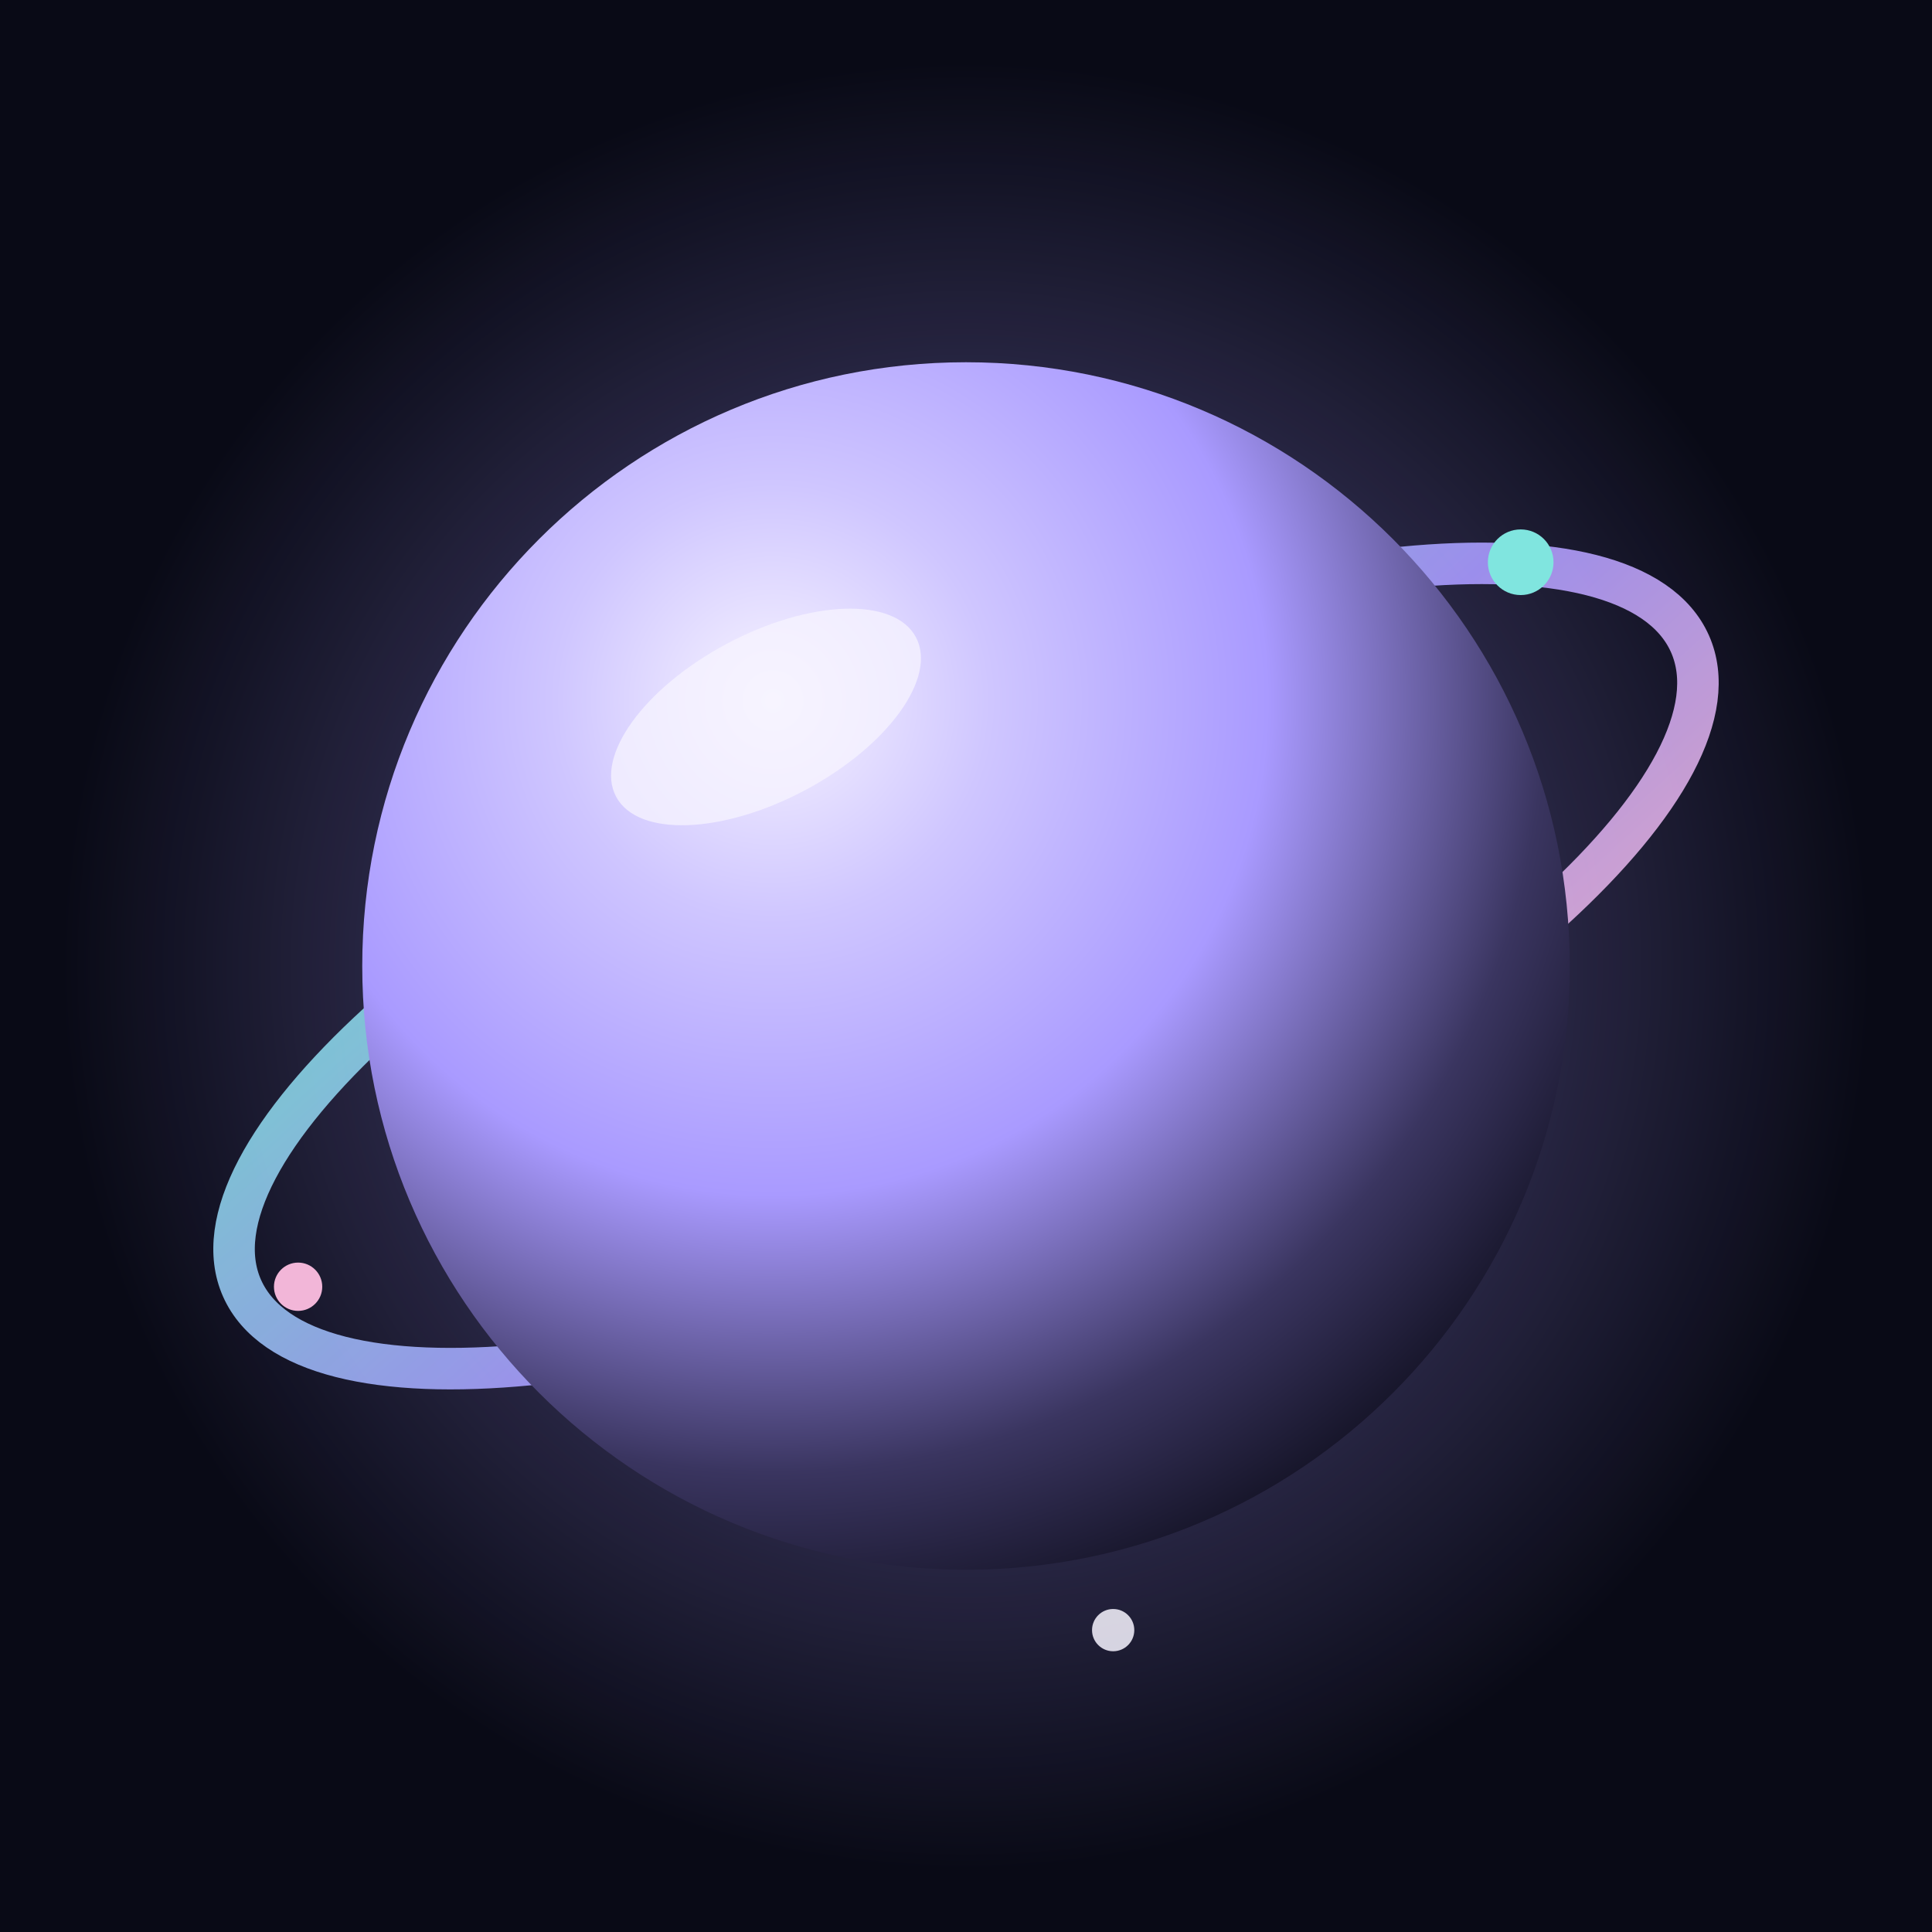
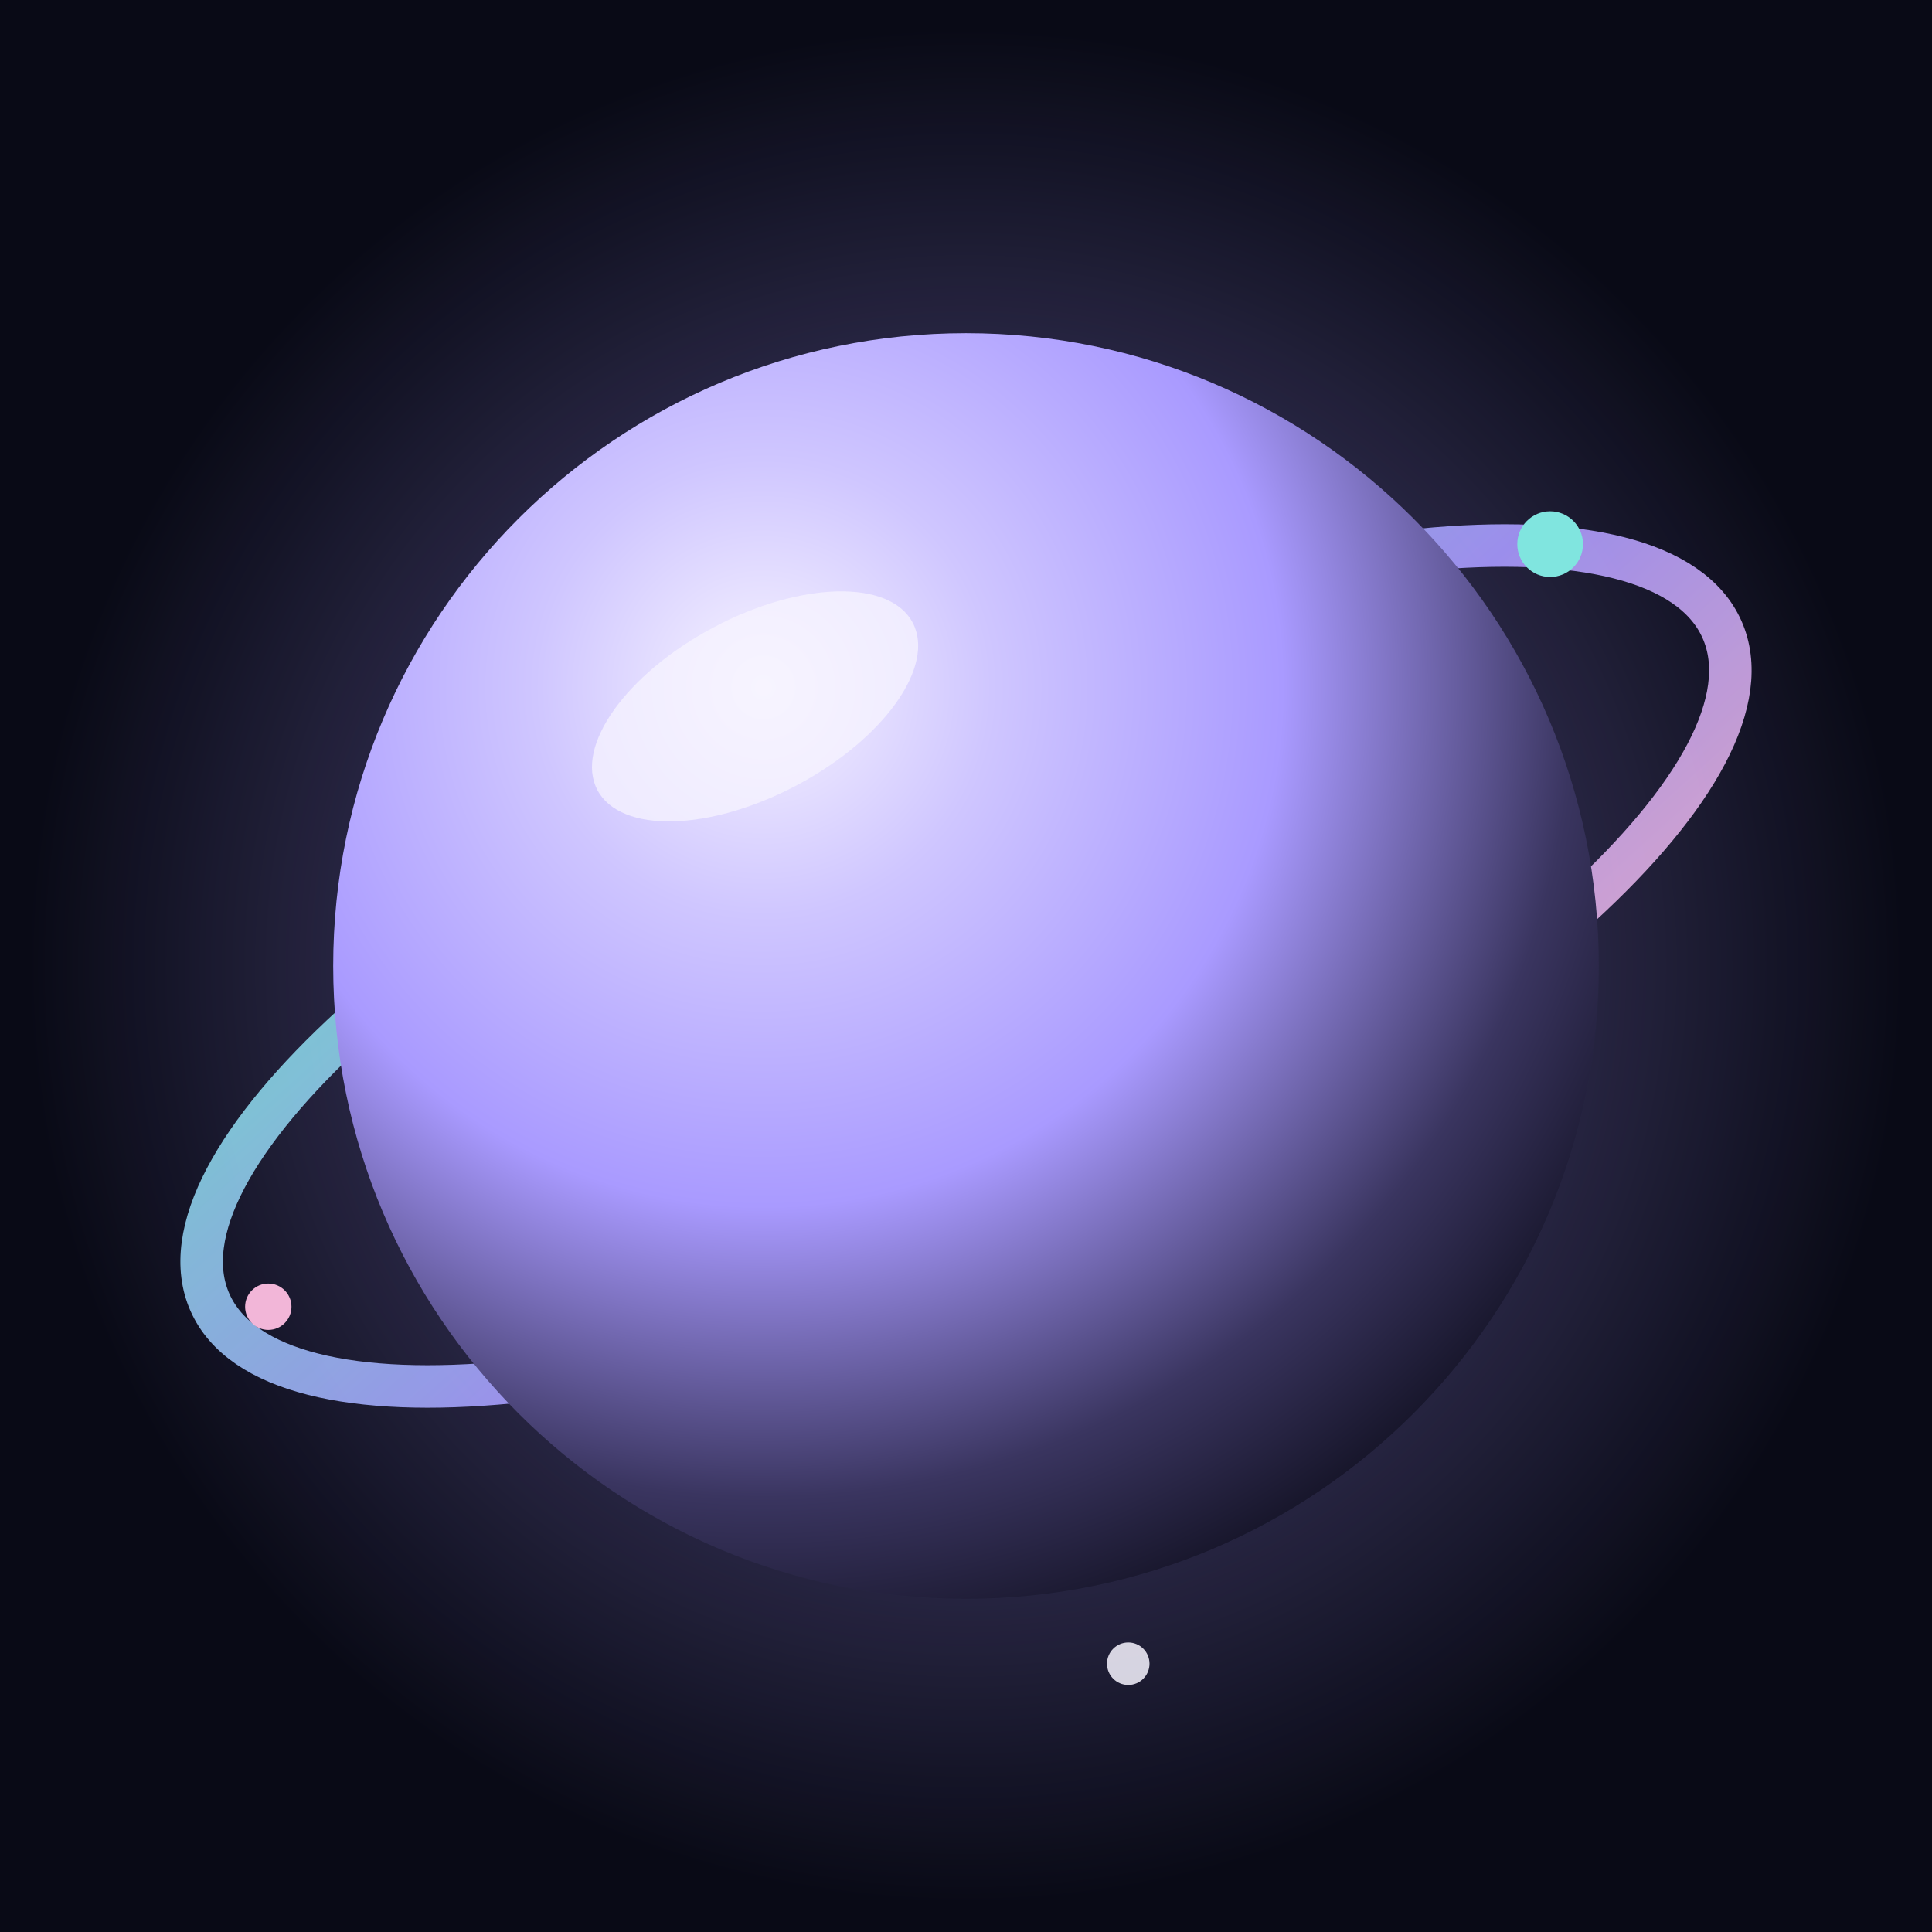
<svg xmlns="http://www.w3.org/2000/svg" width="512" height="512" viewBox="0 0 512 512">
  <defs>
    <radialGradient id="g" cx="34%" cy="28%" r="82%">
      <stop offset="0%" stop-color="#F7F4FF" />
      <stop offset="22%" stop-color="#CFC6FF" />
      <stop offset="50%" stop-color="#A99AFF" />
      <stop offset="78%" stop-color="#3A3560" />
      <stop offset="100%" stop-color="#0B0B18" />
    </radialGradient>
    <linearGradient id="ring" x1="0" y1="0" x2="1" y2="1">
      <stop offset="0%" stop-color="#80E5DF" />
      <stop offset="55%" stop-color="#A99AFF" />
      <stop offset="100%" stop-color="#F2B6D8" />
    </linearGradient>
    <radialGradient id="glow" cx="50%" cy="50%" r="50%">
      <stop offset="0%" stop-color="#A99AFF" stop-opacity="0.55" />
      <stop offset="100%" stop-color="#A99AFF" stop-opacity="0" />
    </radialGradient>
  </defs>
  <rect width="512" height="512" fill="#090A16" />
-   <circle cx="256" cy="256" r="240" fill="url(#glow)" />
+   <circle cx="256" cy="256" r="249.4" fill="url(#glow)" />
  <g transform="rotate(-24 256 256)">
-     <ellipse cx="256" cy="256" rx="210" ry="70" fill="none" stroke="url(#ring)" stroke-width="11" opacity="0.9" />
+     <ellipse cx="256" cy="256" rx="219.3" ry="73.1" fill="none" stroke="url(#ring)" stroke-width="11.264" opacity="0.9" />
  </g>
-   <circle cx="256" cy="256" r="160" fill="url(#g)" />
-   <ellipse cx="203" cy="190" rx="45" ry="22" fill="#F7F4FF" opacity="0.75" transform="rotate(-28 203 190)" />
-   <circle cx="403" cy="149" r="8.7" fill="#80E5DF" />
-   <circle cx="79" cy="341" r="6.4" fill="#F2B6D8" />
-   <circle cx="295" cy="432" r="5.6" fill="#F7F4FF" opacity="0.85" />
+   <circle cx="256" cy="256" r="167.7" fill="url(#g)" />
+   <ellipse cx="200.1" cy="187.2" rx="47.3" ry="23.65" fill="#F7F4FF" opacity="0.75" transform="rotate(-28 200.1 187.2)" />
+   <circle cx="410.8" cy="144.2" r="8.704" fill="#80E5DF" />
+   <circle cx="71.1" cy="346.3" r="6.144" fill="#F2B6D8" />
+   <circle cx="299" cy="440.9" r="5.632" fill="#F7F4FF" opacity="0.85" />
</svg>
